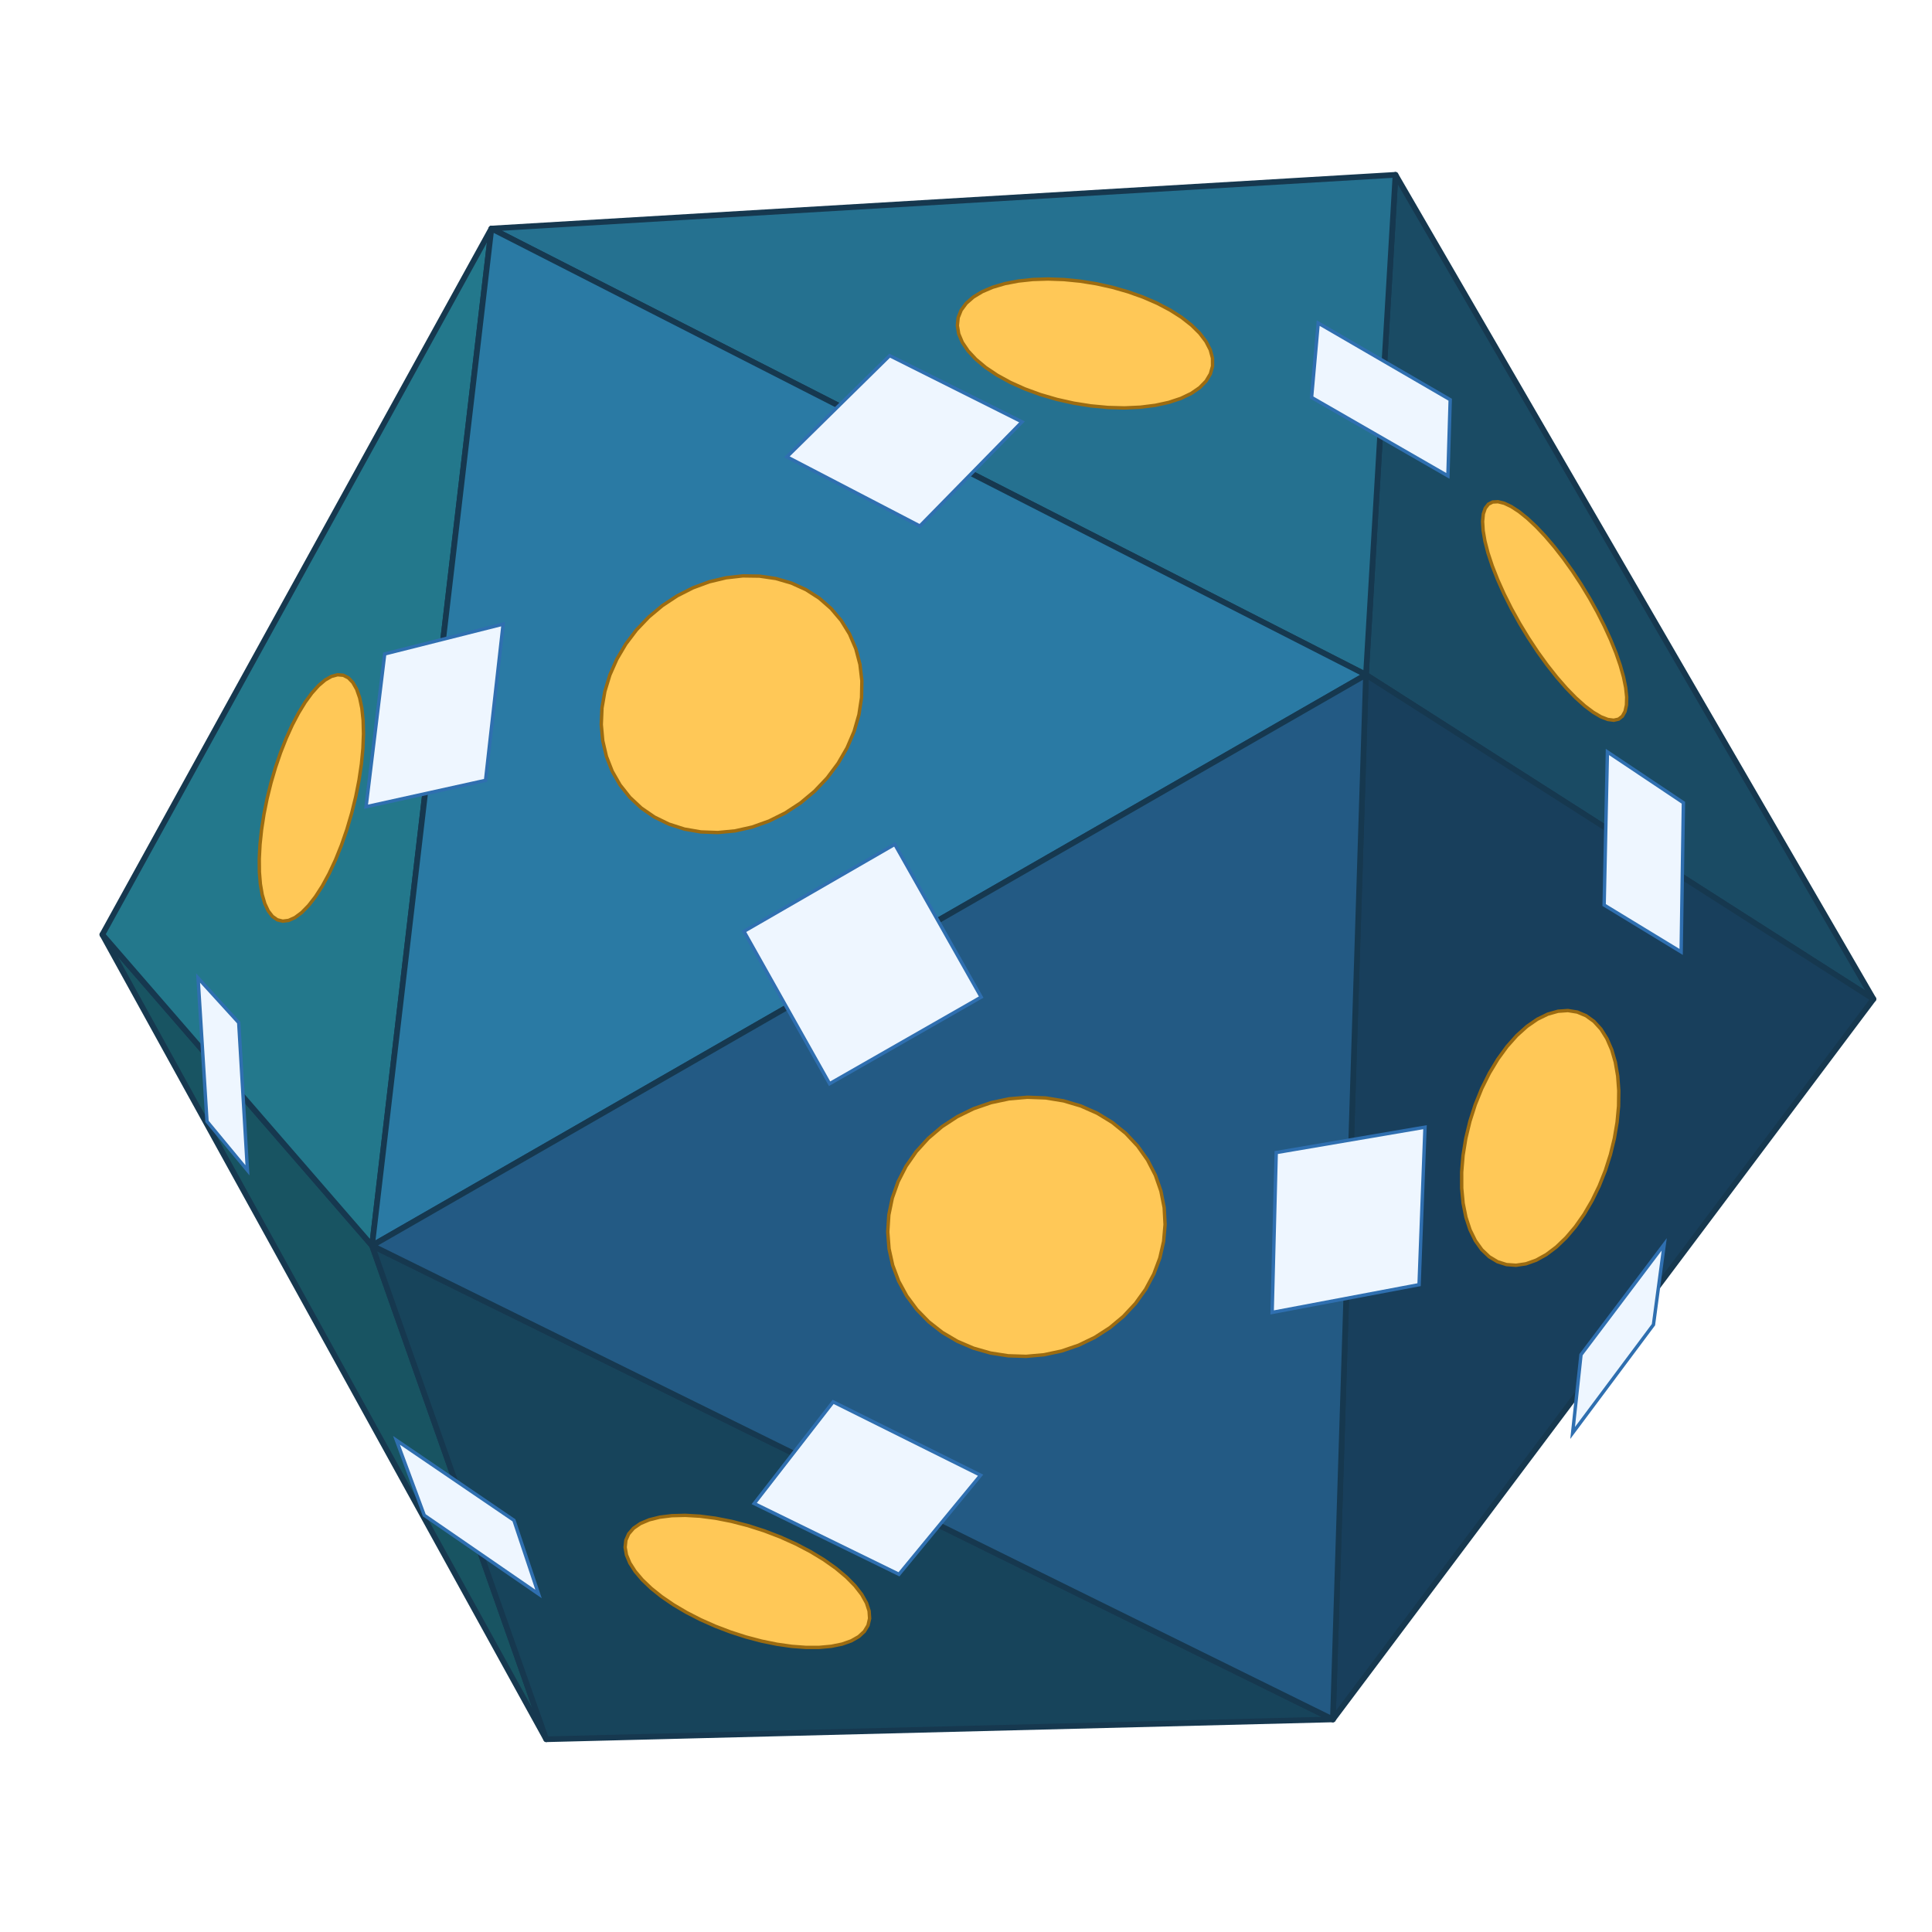
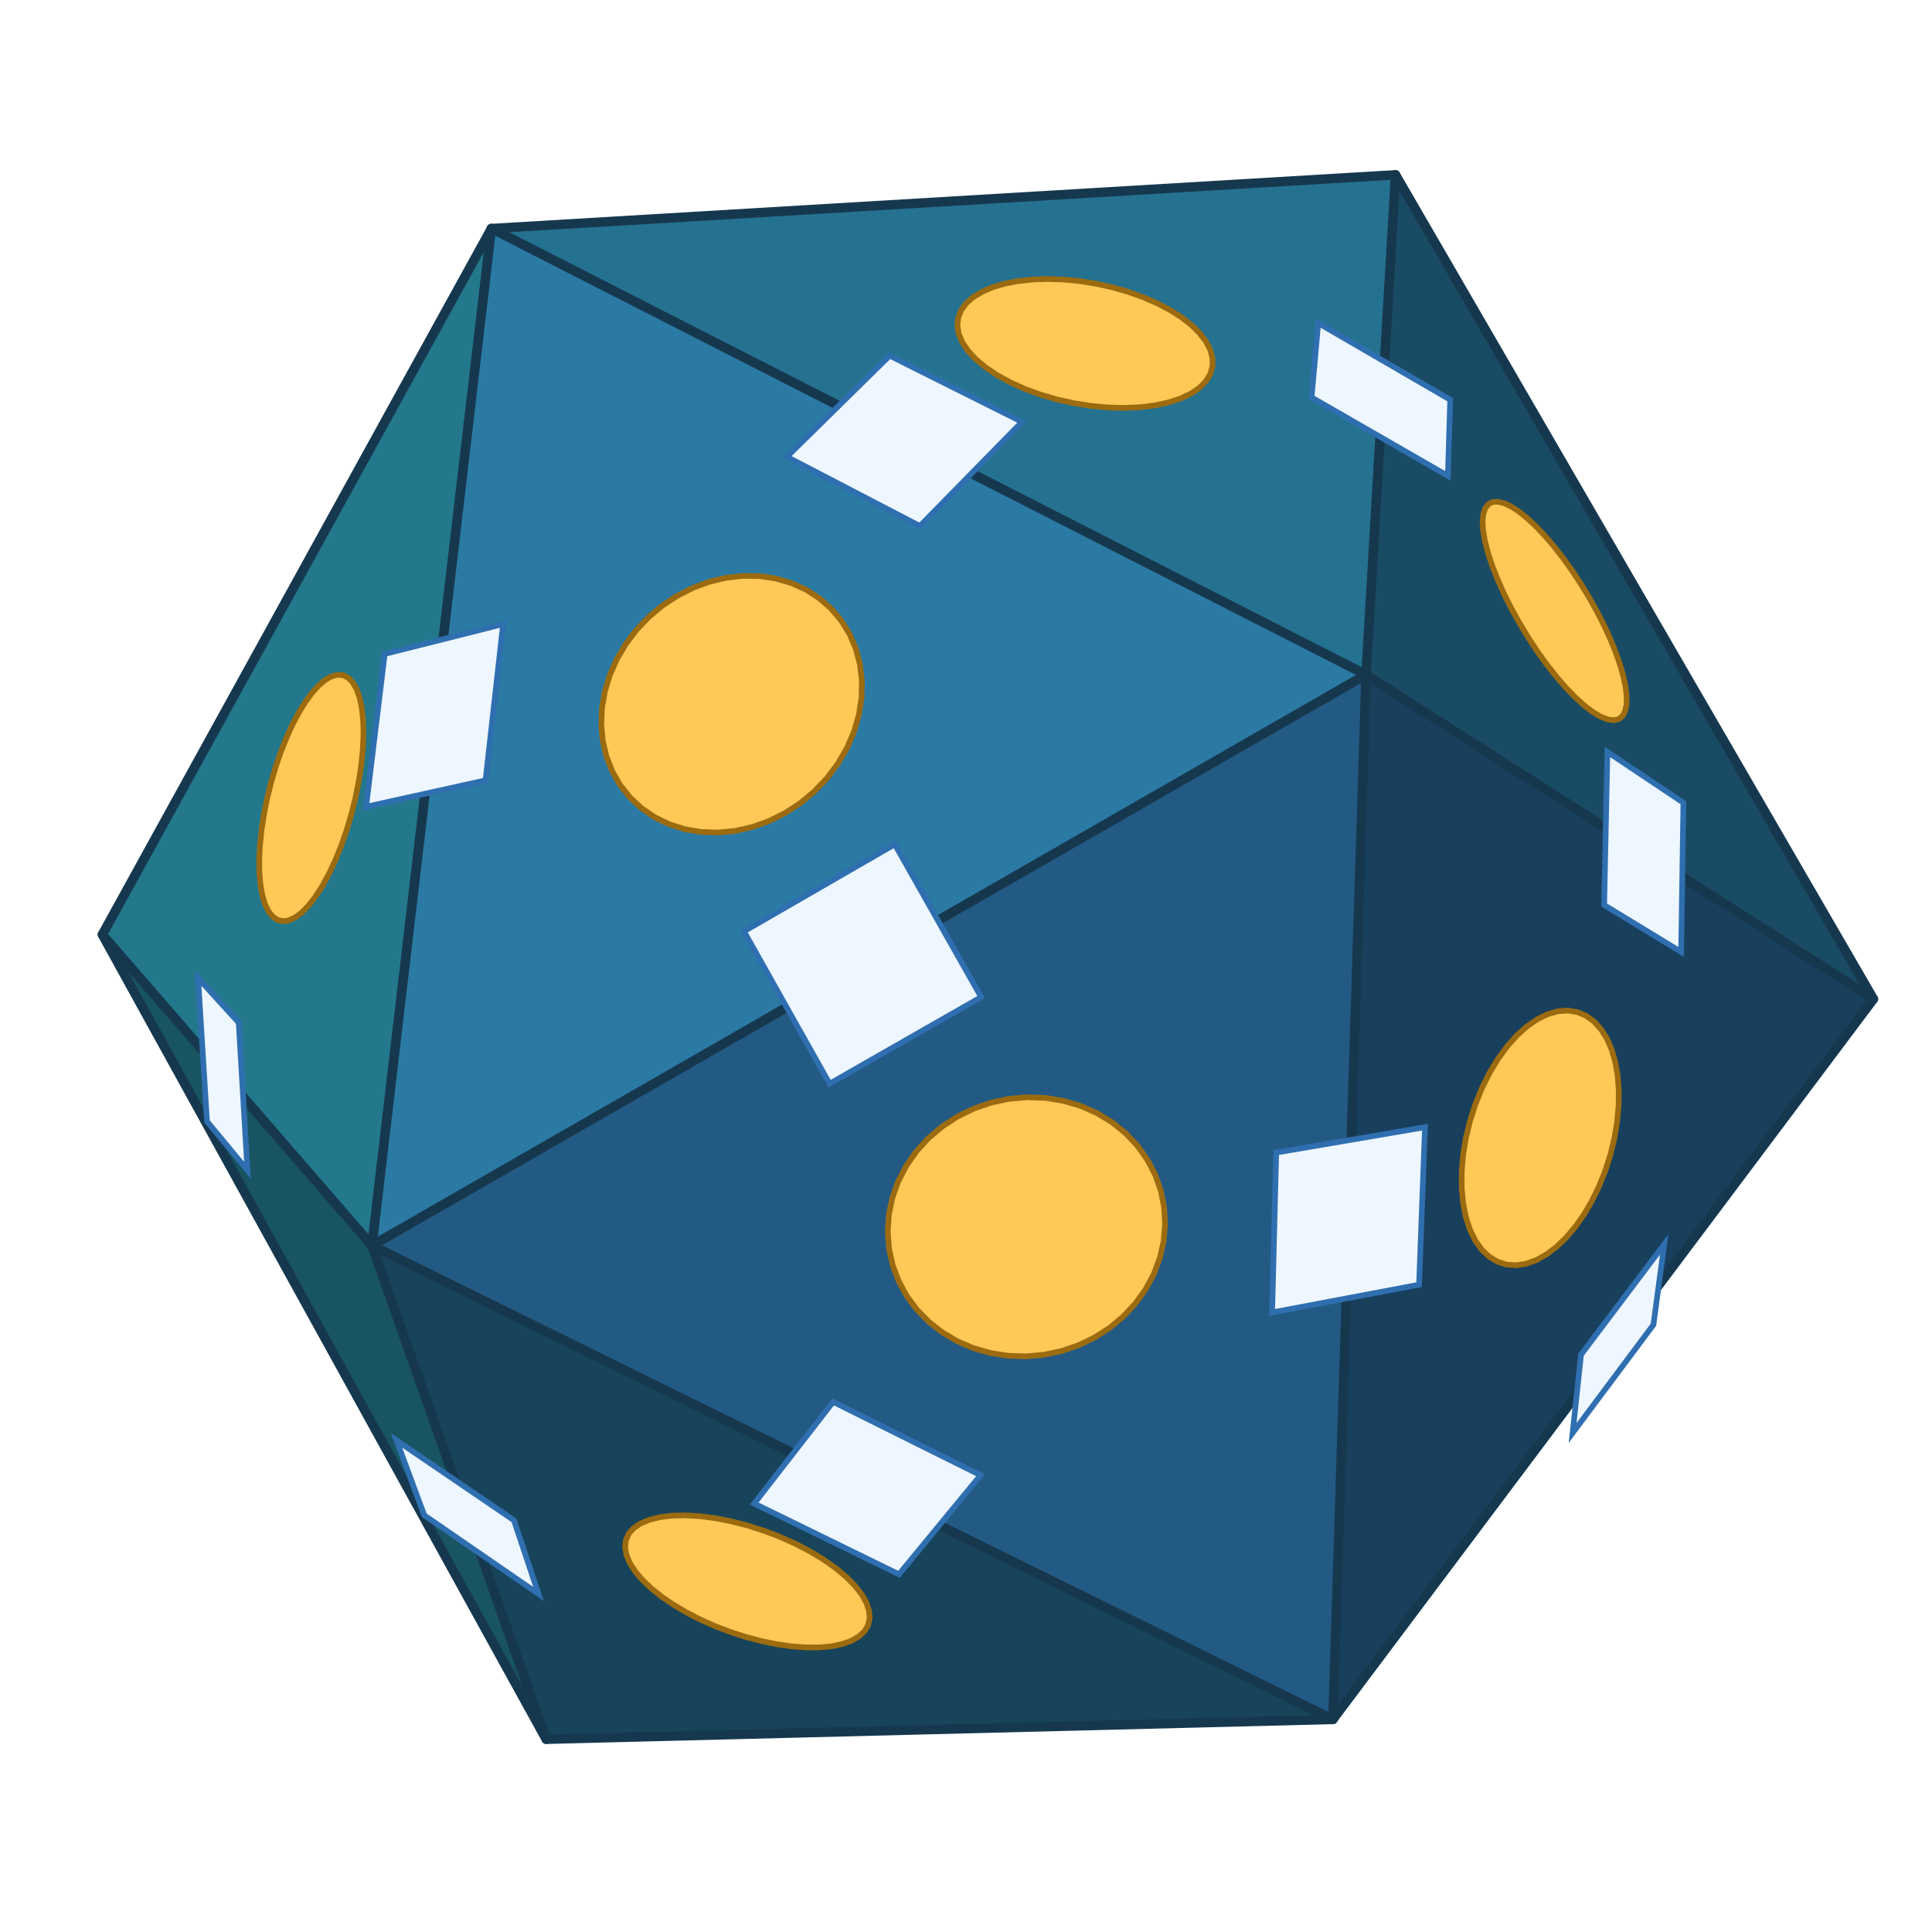
<svg xmlns="http://www.w3.org/2000/svg" width="512" height="512" viewBox="0 0 512 512">
  <defs>
</defs>
-   <path d="M144.752,460.921 L98.594,330.098 L27.123,247.67 Z" fill="#185462" stroke="#16384f" stroke-width="1.5" stroke-linejoin="round" />
-   <path d="M361.996,178.821 L496.481,264.753 L369.827,46.329 Z" fill="#1a4b64" stroke="#16384f" stroke-width="1.5" stroke-linejoin="round" />
-   <path d="M130.224,60.566 L27.123,247.67 L98.594,330.098 Z" fill="#23788c" stroke="#16384f" stroke-width="1.5" stroke-linejoin="round" />
-   <path d="M353.231,455.664 L98.594,330.098 L144.752,460.921 Z" fill="#17445b" stroke="#16384f" stroke-width="1.5" stroke-linejoin="round" />
-   <path d="M361.996,178.821 L369.827,46.329 L130.224,60.566 Z" fill="#257190" stroke="#16384f" stroke-width="1.5" stroke-linejoin="round" />
-   <path d="M361.996,178.821 L353.231,455.664 L496.481,264.753 Z" fill="#183f5c" stroke="#16384f" stroke-width="1.5" stroke-linejoin="round" />
-   <path d="M361.996,178.821 L130.224,60.566 L98.594,330.098 Z" fill="#2a7aa4" stroke="#16384f" stroke-width="1.5" stroke-linejoin="round" />
-   <path d="M361.996,178.821 L98.594,330.098 L353.231,455.664 Z" fill="#235a84" stroke="#16384f" stroke-width="1.5" stroke-linejoin="round" />
-   <path d="M416.761,379.749 L438.183,351.055 L441.036,329.767 L418.983,359.005 Z" fill="#eef6ff" stroke="#2f6fb0" stroke-width="0.9" />
-   <path d="M63.263,271.011 L52.488,259.187 L54.855,297.184 L65.579,310.14 Z" fill="#eef6ff" stroke="#2f6fb0" stroke-width="0.9" />
-   <path d="M393.047,140.617 L393.527,143.414 L394.338,146.548 L395.466,149.963 L396.893,153.6 L398.594,157.392 L400.539,161.271 L402.694,165.163 L405.017,168.997 L407.465,172.702 L409.994,176.209 L412.556,179.453 L415.104,182.377 L417.591,184.928 L419.972,187.063 L422.206,188.746 L424.252,189.951 L426.078,190.662 L427.653,190.87 L428.952,190.578 L429.957,189.796 L430.652,188.543 L431.03,186.844 L431.089,184.734 L430.829,182.25 L430.258,179.436 L429.389,176.342 L428.237,173.018 L426.822,169.52 L425.168,165.903 L423.303,162.225 L421.257,158.545 L419.061,154.92 L416.75,151.406 L414.361,148.061 L411.93,144.936 L409.497,142.082 L407.1,139.547 L404.778,137.373 L402.569,135.597 L400.509,134.254 L398.636,133.368 L396.98,132.959 L395.574,133.039 L394.442,133.613 L393.609,134.675 L393.091,136.212 L392.902,138.203 Z" fill="#ffc857" stroke="#9c6b10" stroke-width="0.9" />
-   <path d="M142.716,422.417 L136.197,402.893 L105.068,381.698 L112.438,401.571 Z" fill="#eef6ff" stroke="#2f6fb0" stroke-width="0.9" />
-   <path d="M72.192,242.843 L73.476,243.754 L74.918,244.116 L76.496,243.917 L78.185,243.154 L79.954,241.836 L81.774,239.979 L83.613,237.613 L85.437,234.775 L87.213,231.515 L88.908,227.888 L90.491,223.959 L91.931,219.802 L93.202,215.49 L94.28,211.106 L95.145,206.729 L95.782,202.441 L96.178,198.322 L96.329,194.445 L96.232,190.88 L95.892,187.69 L95.316,184.93 L94.517,182.645 L93.51,180.87 L92.317,179.632 L90.958,178.947 L89.46,178.821 L87.85,179.249 L86.155,180.218 L84.405,181.708 L82.628,183.688 L80.855,186.121 L79.114,188.965 L77.432,192.172 L75.836,195.687 L74.352,199.453 L73.001,203.41 L71.805,207.496 L70.782,211.645 L69.949,215.792 L69.32,219.873 L68.904,223.822 L68.709,227.575 L68.74,231.073 L68.998,234.256 L69.479,237.071 L70.179,239.468 L71.088,241.405 Z" fill="#ffc857" stroke="#9c6b10" stroke-width="0.9" />
-   <path d="M220.312,436.282 L223.158,435.702 L225.595,434.843 L227.576,433.717 L229.066,432.34 L230.034,430.733 L230.457,428.921 L230.322,426.933 L229.627,424.803 L228.378,422.565 L226.592,420.26 L224.295,417.928 L221.527,415.611 L218.334,413.351 L214.771,411.19 L210.904,409.168 L206.801,407.324 L202.54,405.691 L198.197,404.3 L193.855,403.176 L189.592,402.34 L185.488,401.806 L181.616,401.583 L178.045,401.671 L174.839,402.069 L172.051,402.766 L169.728,403.747 L167.906,404.992 L166.612,406.477 L165.862,408.173 L165.665,410.05 L166.018,412.074 L166.908,414.209 L168.317,416.419 L170.217,418.668 L172.571,420.917 L175.34,423.131 L178.475,425.274 L181.924,427.313 L185.632,429.215 L189.539,430.952 L193.582,432.495 L197.698,433.821 L201.823,434.909 L205.89,435.74 L209.834,436.301 L213.593,436.582 L217.106,436.576 Z" fill="#ffc857" stroke="#9c6b10" stroke-width="0.9" />
-   <path d="M383.708,126.115 L384.319,105.929 L349.338,85.621 L347.582,105.32 Z" fill="#eef6ff" stroke="#2f6fb0" stroke-width="0.9" />
-   <path d="M256.538,92.976 L258.607,95.205 L261.193,97.367 L264.253,99.42 L267.735,101.329 L271.578,103.056 L275.713,104.569 L280.064,105.839 L284.553,106.844 L289.095,107.563 L293.608,107.984 L298.007,108.1 L302.214,107.909 L306.151,107.417 L309.748,106.634 L312.944,105.576 L315.683,104.265 L317.922,102.725 L319.624,100.987 L320.766,99.081 L321.334,97.044 L321.323,94.91 L320.739,92.718 L319.598,90.504 L317.924,88.306 L315.75,86.159 L313.115,84.098 L310.064,82.156 L306.651,80.363 L302.931,78.748 L298.965,77.335 L294.816,76.145 L290.551,75.198 L286.238,74.508 L281.944,74.086 L277.738,73.939 L273.686,74.071 L269.855,74.481 L266.307,75.163 L263.101,76.109 L260.293,77.305 L257.932,78.733 L256.061,80.372 L254.715,82.197 L253.924,84.177 L253.707,86.281 L254.072,88.475 L255.02,90.719 Z" fill="#ffc857" stroke="#9c6b10" stroke-width="0.9" />
-   <path d="M425.114,239.841 L445.522,252.269 L446.119,212.736 L425.981,199.271 Z" fill="#eef6ff" stroke="#2f6fb0" stroke-width="0.9" />
-   <path d="M407.085,333.966 L409.78,332.475 L412.441,330.473 L415.025,327.997 L417.49,325.091 L419.797,321.803 L421.91,318.189 L423.797,314.306 L425.427,310.219 L426.775,305.992 L427.82,301.692 L428.546,297.388 L428.938,293.148 L428.992,289.04 L428.703,285.131 L428.075,281.486 L427.115,278.164 L425.838,275.223 L424.262,272.715 L422.41,270.685 L420.31,269.171 L417.997,268.205 L415.509,267.808 L412.885,267.992 L410.171,268.76 L407.414,270.104 L404.663,272.004 L401.967,274.43 L399.375,277.344 L396.934,280.694 L394.691,284.422 L392.686,288.462 L390.957,292.74 L389.537,297.178 L388.452,301.694 L387.722,306.205 L387.358,310.629 L387.367,314.884 L387.746,318.895 L388.487,322.59 L389.573,325.904 L390.984,328.783 L392.691,331.177 L394.661,333.049 L396.858,334.372 L399.243,335.128 L401.772,335.309 L404.401,334.918 Z" fill="#ffc857" stroke="#9c6b10" stroke-width="0.9" />
-   <path d="M101.951,173.3 L97.01,213.796 L128.676,206.798 L133.337,165.394 Z" fill="#eef6ff" stroke="#2f6fb0" stroke-width="0.9" />
-   <path d="M259.865,390.946 L220.79,371.508 L199.874,398.452 L238.235,417.207 Z" fill="#eef6ff" stroke="#2f6fb0" stroke-width="0.9" />
-   <path d="M270.843,111.8 L235.775,94.246 L208.526,121.062 L243.782,139.402 Z" fill="#eef6ff" stroke="#2f6fb0" stroke-width="0.9" />
-   <path d="M169.958,214.138 L173.427,216.521 L177.256,218.393 L181.379,219.717 L185.727,220.468 L190.223,220.629 L194.789,220.196 L199.345,219.175 L203.809,217.58 L208.101,215.44 L212.146,212.792 L215.87,209.682 L219.206,206.166 L222.096,202.307 L224.489,198.174 L226.343,193.841 L227.626,189.386 L228.317,184.887 L228.408,180.425 L227.898,176.077 L226.799,171.918 L225.135,168.021 L222.936,164.451 L220.242,161.267 L217.104,158.522 L213.577,156.259 L209.723,154.516 L205.607,153.317 L201.301,152.681 L196.876,152.616 L192.407,153.119 L187.968,154.182 L183.631,155.785 L179.468,157.9 L175.547,160.491 L171.932,163.517 L168.681,166.926 L165.849,170.664 L163.482,174.669 L161.621,178.876 L160.297,183.217 L159.533,187.619 L159.345,192.011 L159.739,196.318 L160.71,200.468 L162.245,204.391 L164.321,208.018 L166.906,211.286 Z" fill="#ffc857" stroke="#9c6b10" stroke-width="0.9" />
-   <path d="M338.21,305.442 L337.129,347.807 L376.067,340.455 L377.64,298.716 Z" fill="#eef6ff" stroke="#2f6fb0" stroke-width="0.9" />
-   <path d="M271.926,359.447 L276.672,359.023 L281.34,358.031 L285.851,356.488 L290.132,354.42 L294.111,351.86 L297.721,348.849 L300.903,345.437 L303.601,341.68 L305.769,337.64 L307.368,333.383 L308.371,328.981 L308.757,324.507 L308.517,320.038 L307.654,315.649 L306.178,311.416 L304.113,307.412 L301.492,303.708 L298.358,300.369 L294.764,297.455 L290.771,295.018 L286.448,293.102 L281.87,291.742 L277.116,290.964 L272.272,290.782 L267.421,291.201 L262.65,292.212 L258.043,293.799 L253.681,295.933 L249.641,298.576 L245.994,301.68 L242.804,305.19 L240.124,309.043 L238,313.172 L236.468,317.502 L235.551,321.958 L235.264,326.462 L235.609,330.938 L236.576,335.307 L238.148,339.496 L240.293,343.434 L242.975,347.055 L246.145,350.301 L249.749,353.117 L253.724,355.457 L258.002,357.285 L262.513,358.572 L267.18,359.296 Z" fill="#ffc857" stroke="#9c6b10" stroke-width="0.9" />
-   <path d="M237.13,223.749 L197.153,246.821 L219.849,287.198 L260.021,264.239 Z" fill="#eef6ff" stroke="#2f6fb0" stroke-width="0.9" />
+   <path d="M144.752,460.921 L98.594,330.098 L27.123,247.67 Z" fill="#185462" stroke="#16384f" stroke-width="2.5" stroke-linejoin="round" />
+   <path d="M361.996,178.821 L496.481,264.753 L369.827,46.329 Z" fill="#1a4b64" stroke="#16384f" stroke-width="2.5" stroke-linejoin="round" />
+   <path d="M130.224,60.566 L27.123,247.67 L98.594,330.098 Z" fill="#23788c" stroke="#16384f" stroke-width="2.5" stroke-linejoin="round" />
+   <path d="M353.231,455.664 L98.594,330.098 L144.752,460.921 Z" fill="#17445b" stroke="#16384f" stroke-width="2.5" stroke-linejoin="round" />
+   <path d="M361.996,178.821 L369.827,46.329 L130.224,60.566 Z" fill="#257190" stroke="#16384f" stroke-width="2.5" stroke-linejoin="round" />
+   <path d="M361.996,178.821 L353.231,455.664 L496.481,264.753 Z" fill="#183f5c" stroke="#16384f" stroke-width="2.5" stroke-linejoin="round" />
+   <path d="M361.996,178.821 L130.224,60.566 L98.594,330.098 Z" fill="#2a7aa4" stroke="#16384f" stroke-width="2.5" stroke-linejoin="round" />
+   <path d="M361.996,178.821 L98.594,330.098 L353.231,455.664 Z" fill="#235a84" stroke="#16384f" stroke-width="2.5" stroke-linejoin="round" />
+   <path d="M416.761,379.749 L438.183,351.055 L441.036,329.767 L418.983,359.005 Z" fill="#eef6ff" stroke="#2f6fb0" stroke-width="1.5" />
+   <path d="M63.263,271.011 L52.488,259.187 L54.855,297.184 L65.579,310.14 Z" fill="#eef6ff" stroke="#2f6fb0" stroke-width="1.5" />
+   <path d="M393.047,140.617 L393.527,143.414 L394.338,146.548 L395.466,149.963 L396.893,153.6 L398.594,157.392 L400.539,161.271 L402.694,165.163 L405.017,168.997 L407.465,172.702 L409.994,176.209 L412.556,179.453 L415.104,182.377 L417.591,184.928 L419.972,187.063 L422.206,188.746 L424.252,189.951 L426.078,190.662 L427.653,190.87 L428.952,190.578 L429.957,189.796 L430.652,188.543 L431.03,186.844 L431.089,184.734 L430.829,182.25 L430.258,179.436 L429.389,176.342 L428.237,173.018 L426.822,169.52 L425.168,165.903 L423.303,162.225 L421.257,158.545 L419.061,154.92 L416.75,151.406 L414.361,148.061 L411.93,144.936 L409.497,142.082 L407.1,139.547 L404.778,137.373 L402.569,135.597 L400.509,134.254 L398.636,133.368 L396.98,132.959 L395.574,133.039 L394.442,133.613 L393.609,134.675 L393.091,136.212 L392.902,138.203 Z" fill="#ffc857" stroke="#9c6b10" stroke-width="1.5" />
+   <path d="M142.716,422.417 L136.197,402.893 L105.068,381.698 L112.438,401.571 Z" fill="#eef6ff" stroke="#2f6fb0" stroke-width="1.5" />
+   <path d="M72.192,242.843 L73.476,243.754 L74.918,244.116 L76.496,243.917 L78.185,243.154 L79.954,241.836 L81.774,239.979 L83.613,237.613 L85.437,234.775 L87.213,231.515 L88.908,227.888 L90.491,223.959 L91.931,219.802 L93.202,215.49 L94.28,211.106 L95.145,206.729 L95.782,202.441 L96.178,198.322 L96.329,194.445 L96.232,190.88 L95.892,187.69 L95.316,184.93 L94.517,182.645 L93.51,180.87 L92.317,179.632 L90.958,178.947 L89.46,178.821 L87.85,179.249 L86.155,180.218 L84.405,181.708 L82.628,183.688 L80.855,186.121 L79.114,188.965 L77.432,192.172 L75.836,195.687 L74.352,199.453 L73.001,203.41 L71.805,207.496 L70.782,211.645 L69.949,215.792 L69.32,219.873 L68.904,223.822 L68.709,227.575 L68.74,231.073 L68.998,234.256 L69.479,237.071 L70.179,239.468 L71.088,241.405 Z" fill="#ffc857" stroke="#9c6b10" stroke-width="1.5" />
+   <path d="M220.312,436.282 L223.158,435.702 L225.595,434.843 L227.576,433.717 L229.066,432.34 L230.034,430.733 L230.457,428.921 L230.322,426.933 L229.627,424.803 L228.378,422.565 L226.592,420.26 L224.295,417.928 L221.527,415.611 L218.334,413.351 L214.771,411.19 L210.904,409.168 L206.801,407.324 L202.54,405.691 L198.197,404.3 L193.855,403.176 L189.592,402.34 L185.488,401.806 L181.616,401.583 L178.045,401.671 L174.839,402.069 L172.051,402.766 L169.728,403.747 L167.906,404.992 L166.612,406.477 L165.862,408.173 L165.665,410.05 L166.018,412.074 L166.908,414.209 L168.317,416.419 L170.217,418.668 L172.571,420.917 L175.34,423.131 L178.475,425.274 L181.924,427.313 L185.632,429.215 L189.539,430.952 L193.582,432.495 L197.698,433.821 L201.823,434.909 L205.89,435.74 L209.834,436.301 L213.593,436.582 L217.106,436.576 Z" fill="#ffc857" stroke="#9c6b10" stroke-width="1.5" />
+   <path d="M383.708,126.115 L384.319,105.929 L349.338,85.621 L347.582,105.32 Z" fill="#eef6ff" stroke="#2f6fb0" stroke-width="1.5" />
+   <path d="M256.538,92.976 L258.607,95.205 L261.193,97.367 L264.253,99.42 L267.735,101.329 L271.578,103.056 L275.713,104.569 L280.064,105.839 L284.553,106.844 L289.095,107.563 L293.608,107.984 L298.007,108.1 L302.214,107.909 L306.151,107.417 L309.748,106.634 L312.944,105.576 L315.683,104.265 L317.922,102.725 L319.624,100.987 L320.766,99.081 L321.334,97.044 L321.323,94.91 L320.739,92.718 L319.598,90.504 L317.924,88.306 L315.75,86.159 L313.115,84.098 L310.064,82.156 L306.651,80.363 L302.931,78.748 L298.965,77.335 L294.816,76.145 L290.551,75.198 L286.238,74.508 L281.944,74.086 L277.738,73.939 L273.686,74.071 L269.855,74.481 L266.307,75.163 L263.101,76.109 L260.293,77.305 L257.932,78.733 L256.061,80.372 L254.715,82.197 L253.924,84.177 L253.707,86.281 L254.072,88.475 L255.02,90.719 Z" fill="#ffc857" stroke="#9c6b10" stroke-width="1.5" />
+   <path d="M425.114,239.841 L445.522,252.269 L446.119,212.736 L425.981,199.271 Z" fill="#eef6ff" stroke="#2f6fb0" stroke-width="1.5" />
+   <path d="M407.085,333.966 L409.78,332.475 L412.441,330.473 L415.025,327.997 L417.49,325.091 L419.797,321.803 L421.91,318.189 L423.797,314.306 L425.427,310.219 L426.775,305.992 L427.82,301.692 L428.546,297.388 L428.938,293.148 L428.992,289.04 L428.703,285.131 L428.075,281.486 L427.115,278.164 L425.838,275.223 L424.262,272.715 L422.41,270.685 L420.31,269.171 L417.997,268.205 L415.509,267.808 L412.885,267.992 L410.171,268.76 L407.414,270.104 L404.663,272.004 L401.967,274.43 L399.375,277.344 L396.934,280.694 L394.691,284.422 L392.686,288.462 L390.957,292.74 L389.537,297.178 L388.452,301.694 L387.722,306.205 L387.358,310.629 L387.367,314.884 L387.746,318.895 L388.487,322.59 L389.573,325.904 L390.984,328.783 L392.691,331.177 L394.661,333.049 L396.858,334.372 L399.243,335.128 L401.772,335.309 L404.401,334.918 Z" fill="#ffc857" stroke="#9c6b10" stroke-width="1.5" />
+   <path d="M101.951,173.3 L97.01,213.796 L128.676,206.798 L133.337,165.394 Z" fill="#eef6ff" stroke="#2f6fb0" stroke-width="1.5" />
+   <path d="M259.865,390.946 L220.79,371.508 L199.874,398.452 L238.235,417.207 Z" fill="#eef6ff" stroke="#2f6fb0" stroke-width="1.5" />
+   <path d="M270.843,111.8 L235.775,94.246 L208.526,121.062 L243.782,139.402 Z" fill="#eef6ff" stroke="#2f6fb0" stroke-width="1.5" />
+   <path d="M169.958,214.138 L173.427,216.521 L177.256,218.393 L181.379,219.717 L185.727,220.468 L190.223,220.629 L194.789,220.196 L199.345,219.175 L203.809,217.58 L208.101,215.44 L212.146,212.792 L215.87,209.682 L219.206,206.166 L222.096,202.307 L224.489,198.174 L226.343,193.841 L227.626,189.386 L228.317,184.887 L228.408,180.425 L227.898,176.077 L226.799,171.918 L225.135,168.021 L222.936,164.451 L220.242,161.267 L217.104,158.522 L213.577,156.259 L209.723,154.516 L205.607,153.317 L201.301,152.681 L196.876,152.616 L192.407,153.119 L187.968,154.182 L183.631,155.785 L179.468,157.9 L175.547,160.491 L171.932,163.517 L168.681,166.926 L165.849,170.664 L163.482,174.669 L161.621,178.876 L160.297,183.217 L159.533,187.619 L159.345,192.011 L159.739,196.318 L160.71,200.468 L162.245,204.391 L164.321,208.018 L166.906,211.286 Z" fill="#ffc857" stroke="#9c6b10" stroke-width="1.5" />
+   <path d="M338.21,305.442 L337.129,347.807 L376.067,340.455 L377.64,298.716 Z" fill="#eef6ff" stroke="#2f6fb0" stroke-width="1.5" />
+   <path d="M271.926,359.447 L276.672,359.023 L281.34,358.031 L285.851,356.488 L290.132,354.42 L294.111,351.86 L297.721,348.849 L300.903,345.437 L303.601,341.68 L305.769,337.64 L307.368,333.383 L308.371,328.981 L308.757,324.507 L308.517,320.038 L307.654,315.649 L306.178,311.416 L304.113,307.412 L301.492,303.708 L298.358,300.369 L294.764,297.455 L290.771,295.018 L286.448,293.102 L281.87,291.742 L277.116,290.964 L272.272,290.782 L267.421,291.201 L262.65,292.212 L258.043,293.799 L253.681,295.933 L249.641,298.576 L245.994,301.68 L242.804,305.19 L240.124,309.043 L238,313.172 L236.468,317.502 L235.551,321.958 L235.264,326.462 L235.609,330.938 L236.576,335.307 L238.148,339.496 L240.293,343.434 L242.975,347.055 L246.145,350.301 L249.749,353.117 L253.724,355.457 L258.002,357.285 L262.513,358.572 L267.18,359.296 Z" fill="#ffc857" stroke="#9c6b10" stroke-width="1.5" />
+   <path d="M237.13,223.749 L197.153,246.821 L219.849,287.198 L260.021,264.239 Z" fill="#eef6ff" stroke="#2f6fb0" stroke-width="1.5" />
</svg>
